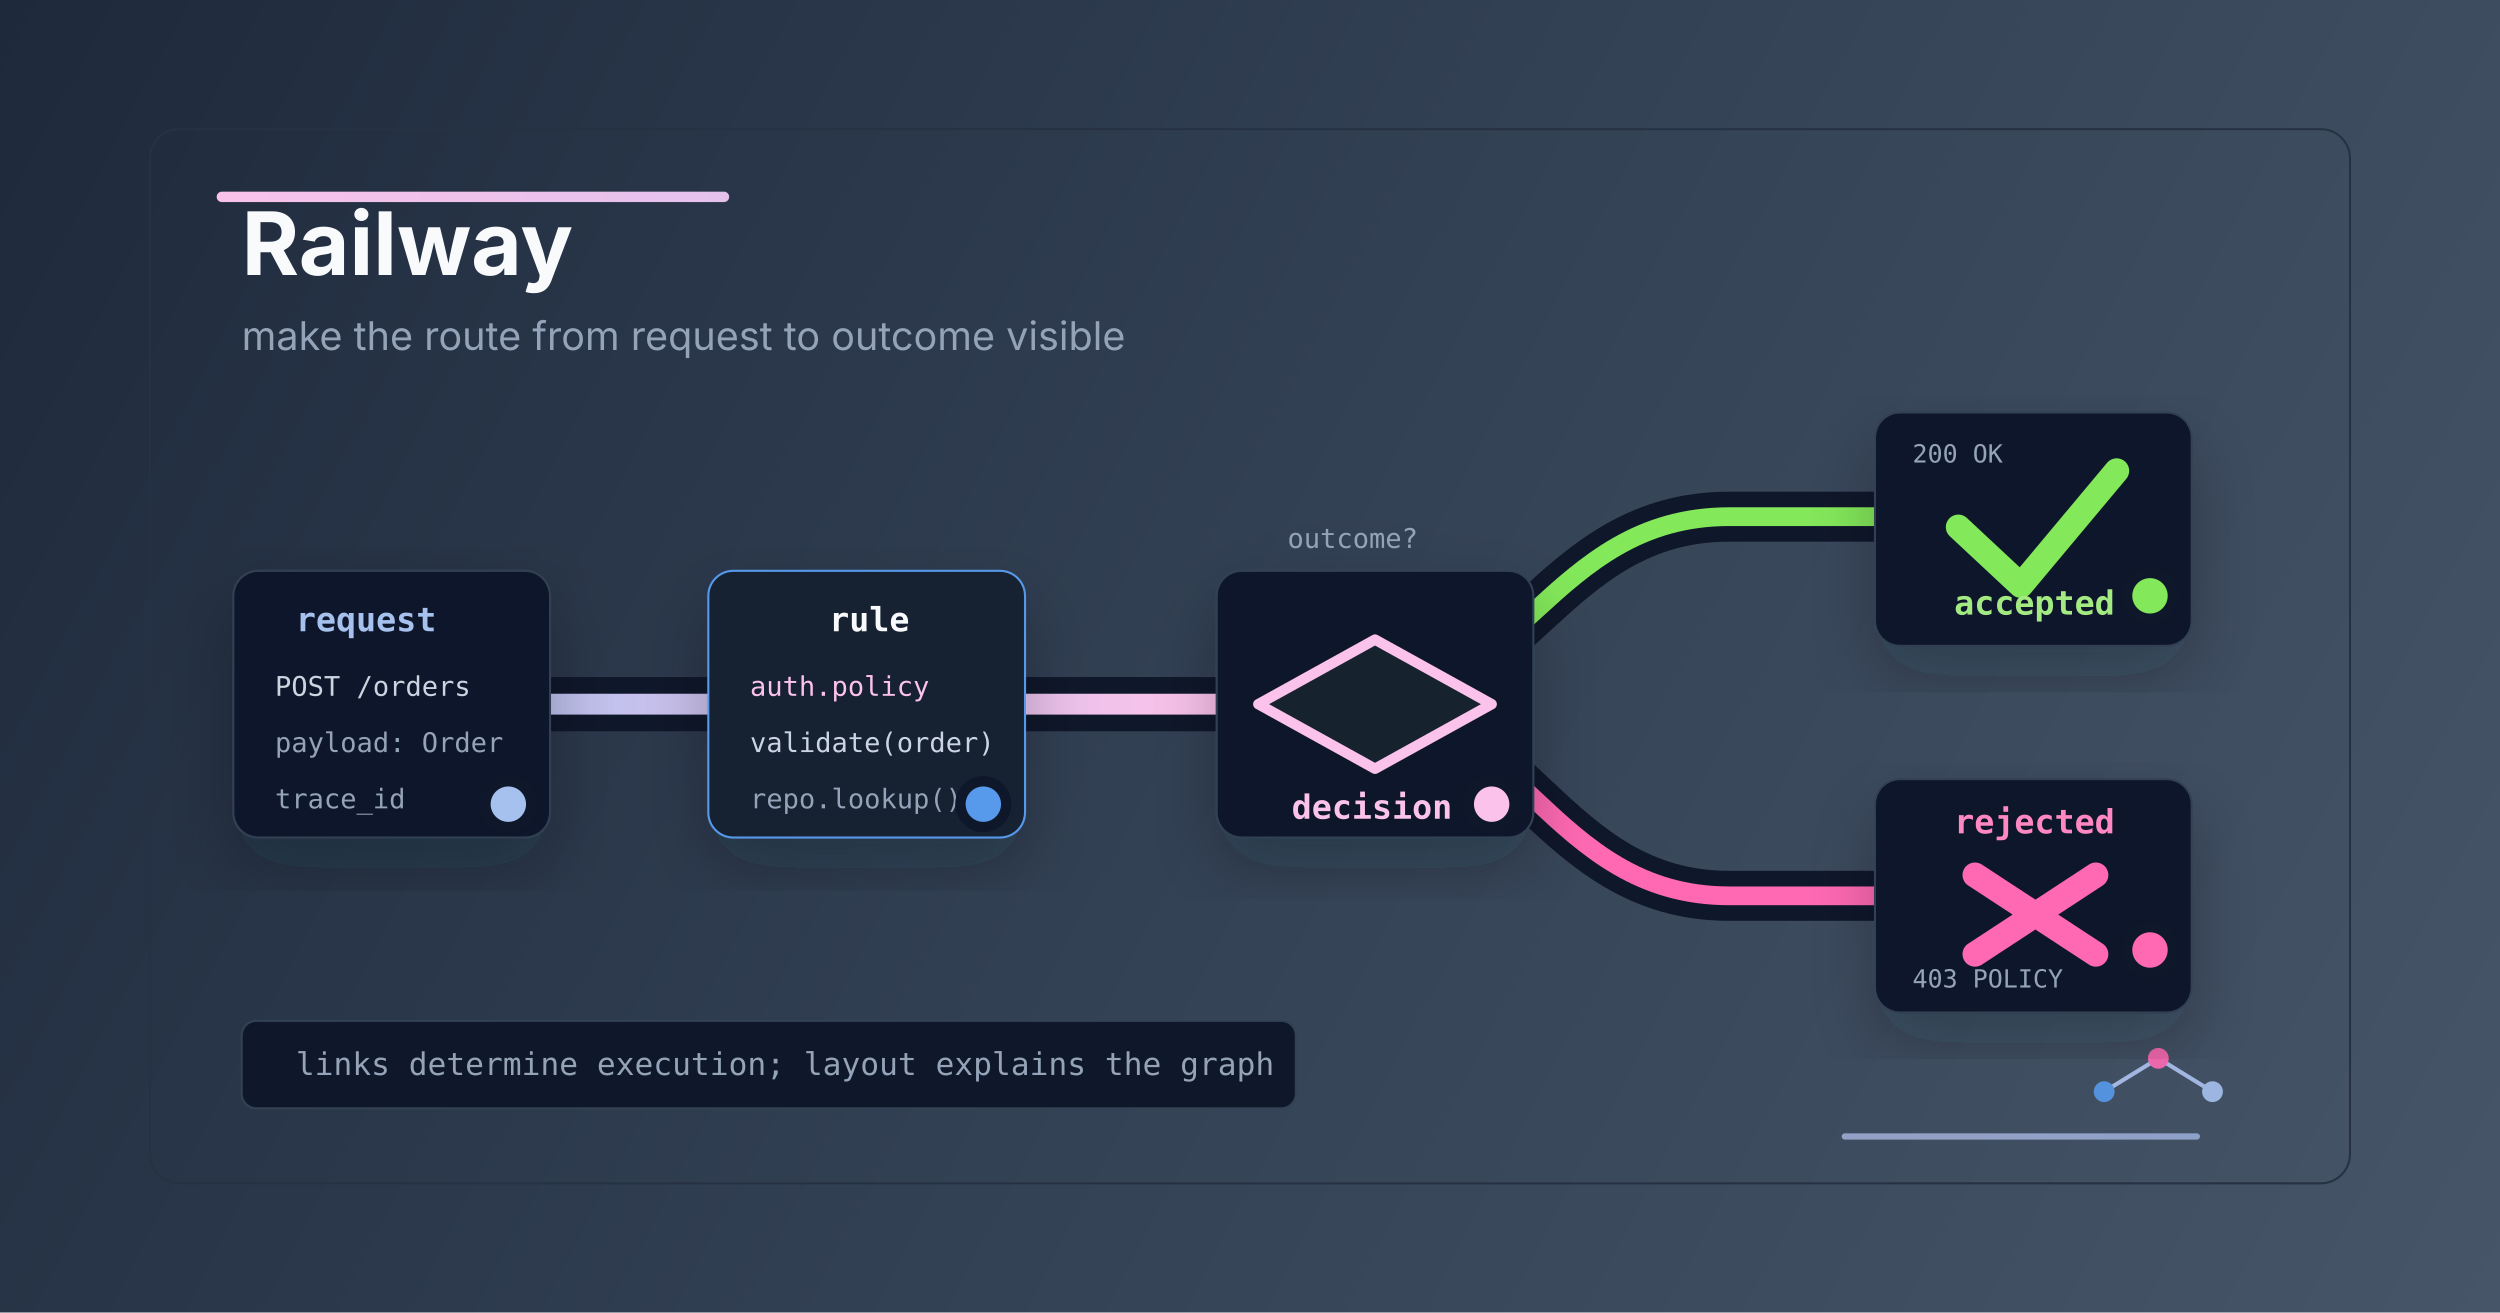
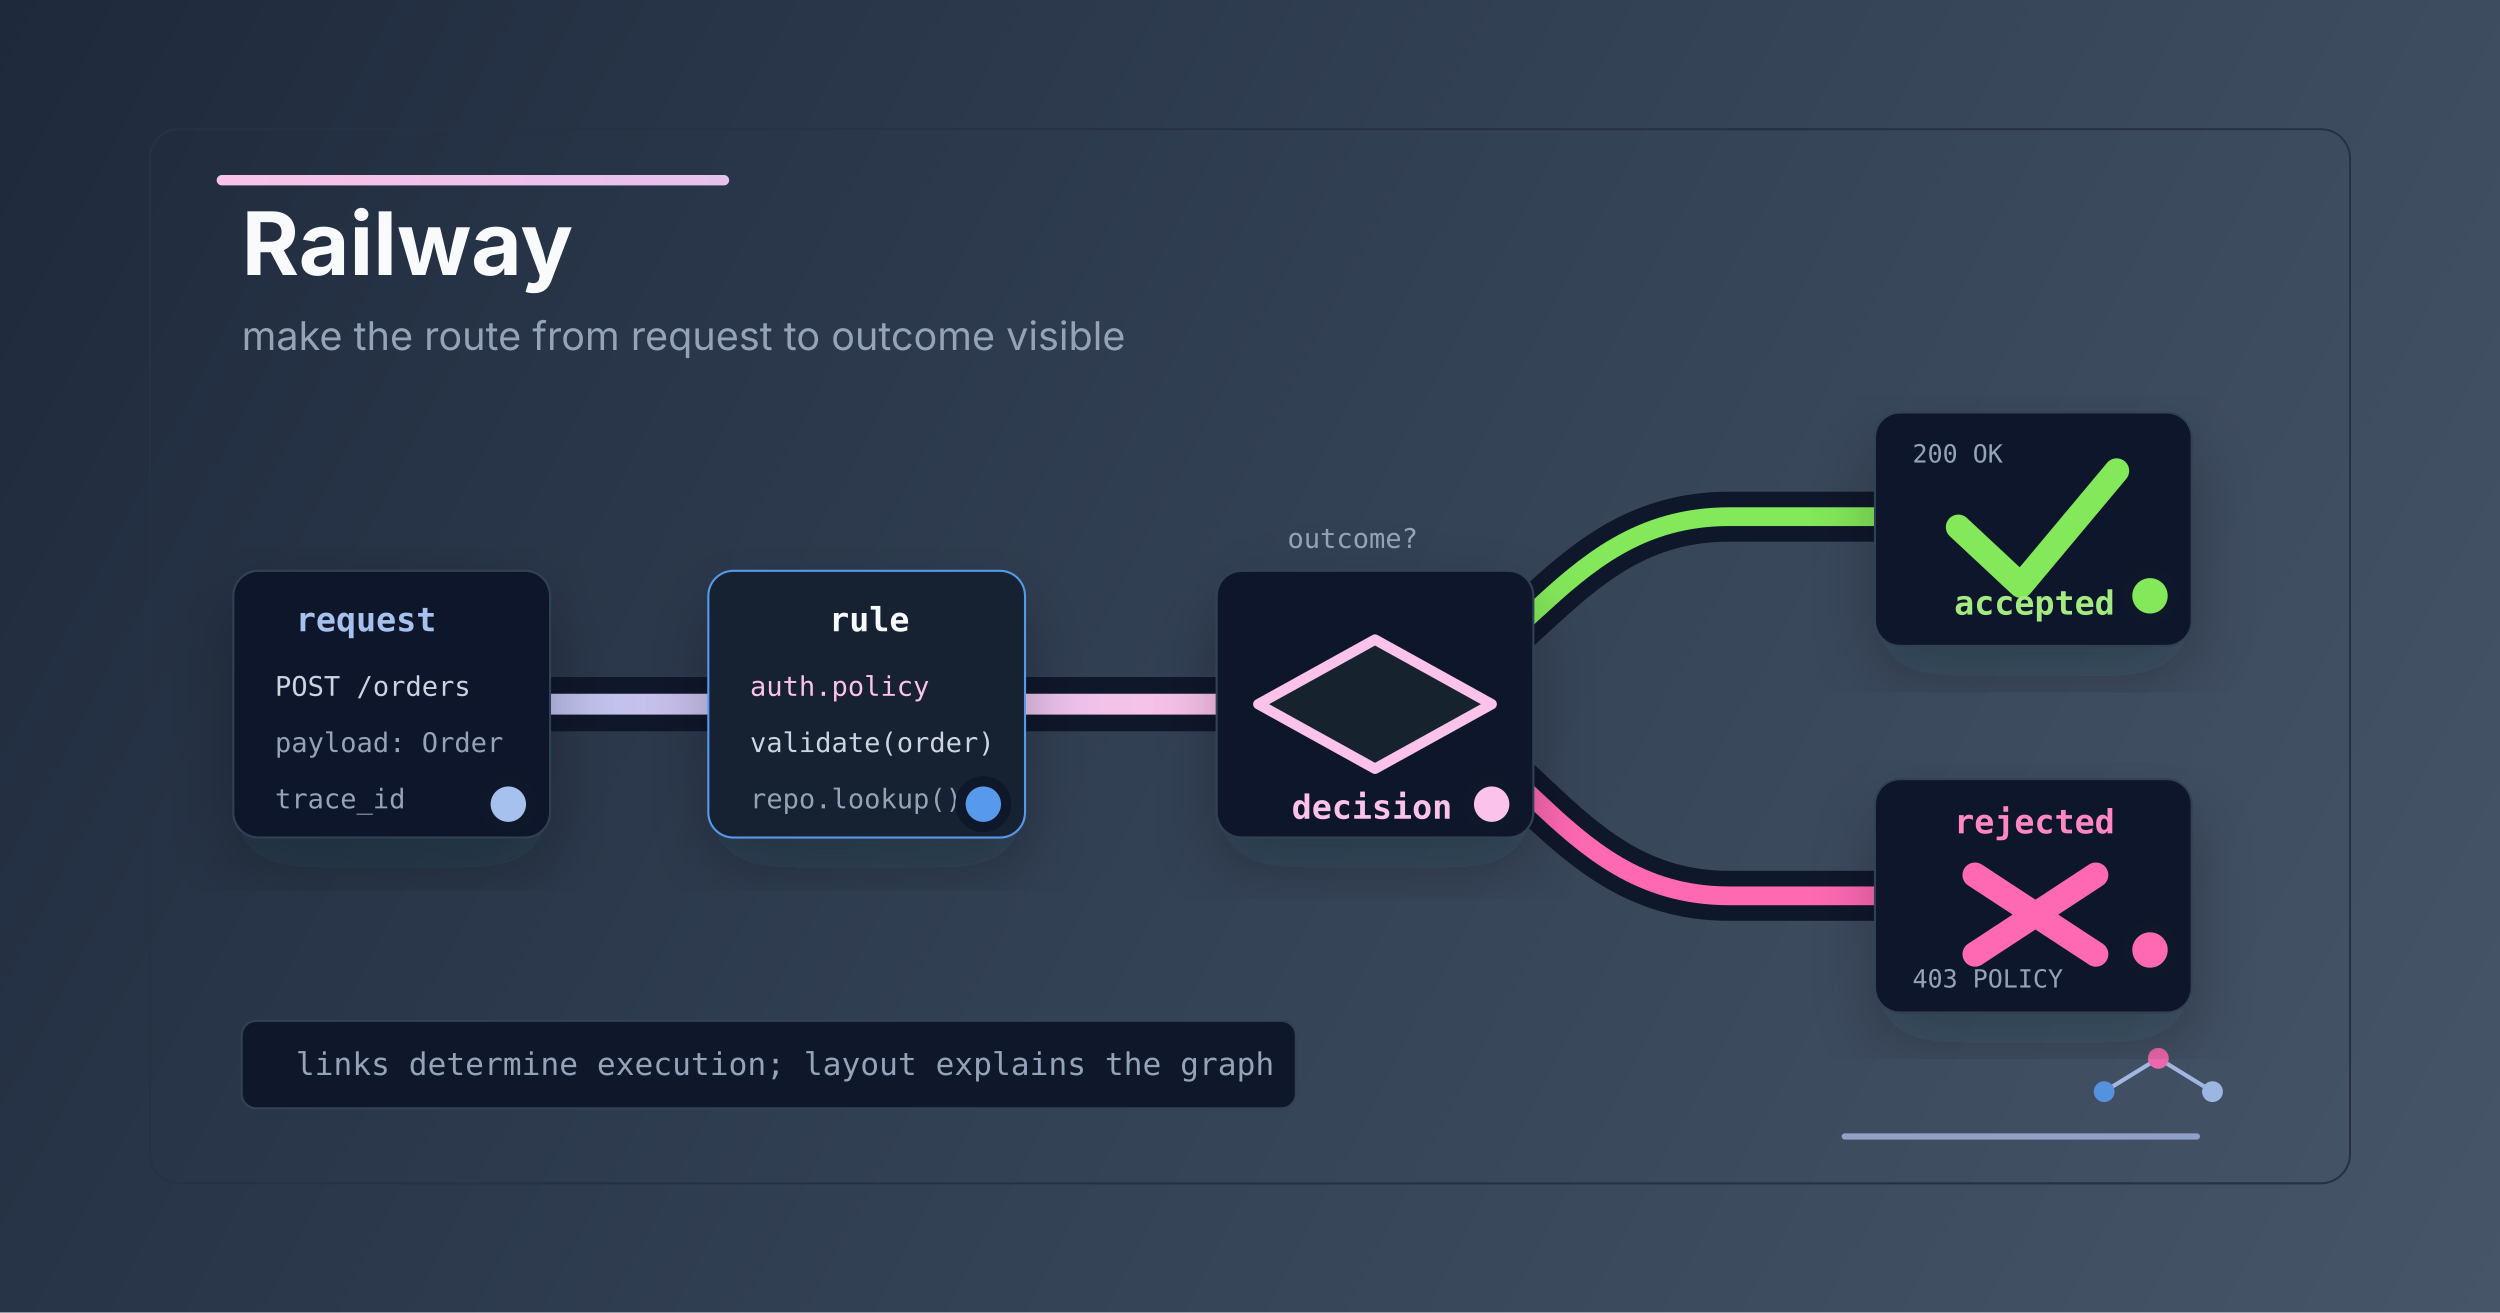
<svg xmlns="http://www.w3.org/2000/svg" width="1200" height="630" viewBox="0 0 1200 630" fill="none" role="img" aria-labelledby="title desc">
  <defs>
    <linearGradient id="nanoGradient" x1="72" y1="0" x2="1128" y2="0" gradientUnits="userSpaceOnUse">
      <stop stop-color="#FBC2EB" />
      <stop offset="1" stop-color="#A6C1EE" />
    </linearGradient>
    <linearGradient id="nanoDarkBg" x1="0" y1="0" x2="1200" y2="630" gradientUnits="userSpaceOnUse">
      <stop stop-color="#1E293B" />
      <stop offset=".5" stop-color="#334155" />
      <stop offset="1" stop-color="#475569" />
    </linearGradient>
    <linearGradient id="routeGradient" x1="144" y1="330" x2="1056" y2="330" gradientUnits="userSpaceOnUse">
      <stop stop-color="#A6C1EE" />
      <stop offset=".48" stop-color="#FBC2EB" />
      <stop offset="1" stop-color="#5799EA" />
    </linearGradient>
    <filter id="softShadow" x="-20%" y="-20%" width="140%" height="140%" color-interpolation-filters="sRGB">
      <feDropShadow dx="0" dy="14" stdDeviation="16" flood-color="#0F172A" flood-opacity=".26" />
    </filter>
  </defs>
  <rect width="1200" height="630" fill="url(#nanoDarkBg)" />
  <rect x="72" y="62" width="1056" height="506" rx="14" fill="transparent" stroke="#263244" />
-   <rect x="104" y="92" width="246" height="5" rx="2.5" fill="url(#nanoGradient)" />
+   <rect x="104" y="84" width="246" height="5" rx="2.5" fill="url(#nanoGradient)" />
  <rect x="884" y="544" width="172" height="3" rx="1.5" fill="url(#nanoGradient)" opacity=".72" />
  <g opacity=".9">
    <path d="M1062 524L1036 508L1010 524" stroke="url(#nanoGradient)" stroke-width="2" stroke-linecap="round" stroke-linejoin="round" />
    <circle cx="1062" cy="524" r="5" fill="#A6C1EE" />
    <circle cx="1036" cy="508" r="5" fill="#FF69B4" />
    <circle cx="1010" cy="524" r="5" fill="#5799EA" />
  </g>
  <text x="116" y="132" fill="#F8FAFC" font-family="Inter, Arial, sans-serif" font-size="42" font-weight="700">Railway</text>
  <text x="116" y="168" fill="#94A3B8" font-family="Inter, Arial, sans-serif" font-size="19">make the route from request to outcome visible</text>
  <path d="M150 338H650" stroke="#0F172A" stroke-width="26" stroke-linecap="round" />
  <path d="M150 338H650" stroke="url(#routeGradient)" stroke-width="10" stroke-linecap="round" />
  <path d="M650 338C728 338 744 248 830 248H1000" stroke="#0F172A" stroke-width="24" stroke-linecap="round" />
  <path d="M650 338C728 338 744 248 830 248H1000" stroke="#83E85A" stroke-width="9" stroke-linecap="round" />
  <path d="M650 338C728 338 744 430 830 430H1000" stroke="#0F172A" stroke-width="24" stroke-linecap="round" />
  <path d="M650 338C728 338 744 430 830 430H1000" stroke="#FF69B4" stroke-width="9" stroke-linecap="round" />
  <g filter="url(#softShadow)">
    <rect x="112" y="274" width="152" height="128" rx="12" fill="#0F172A" stroke="#334155" />
    <text x="142" y="303" fill="#A6C1EE" font-family="ui-monospace, SFMono-Regular, Menlo, Consolas, monospace" font-size="16" font-weight="700">request</text>
    <text x="132" y="334" fill="#CBD5E1" font-family="ui-monospace, SFMono-Regular, Menlo, Consolas, monospace" font-size="13">POST /orders</text>
    <text x="132" y="361" fill="#94A3B8" font-family="ui-monospace, SFMono-Regular, Menlo, Consolas, monospace" font-size="13">payload: Order</text>
    <text x="132" y="388" fill="#94A3B8" font-family="ui-monospace, SFMono-Regular, Menlo, Consolas, monospace" font-size="13">trace_id</text>
  </g>
  <g filter="url(#softShadow)">
    <rect x="340" y="274" width="152" height="128" rx="12" fill="#162033" stroke="#5799EA" />
    <text x="398" y="303" fill="#F8FAFC" font-family="ui-monospace, SFMono-Regular, Menlo, Consolas, monospace" font-size="16" font-weight="700">rule</text>
    <text x="360" y="334" fill="#FBC2EB" font-family="ui-monospace, SFMono-Regular, Menlo, Consolas, monospace" font-size="13">auth.policy</text>
    <text x="360" y="361" fill="#CBD5E1" font-family="ui-monospace, SFMono-Regular, Menlo, Consolas, monospace" font-size="13">validate(order)</text>
    <text x="360" y="388" fill="#94A3B8" font-family="ui-monospace, SFMono-Regular, Menlo, Consolas, monospace" font-size="13">repo.lookup()</text>
  </g>
  <g filter="url(#softShadow)">
    <rect x="584" y="274" width="152" height="128" rx="12" fill="#0F172A" stroke="#334155" />
    <path d="M660 307L716 338L660 369L604 338L660 307Z" fill="#18232E" stroke="#FBC2EB" stroke-width="5" stroke-linejoin="round" />
    <text x="620" y="393" fill="#FBC2EB" font-family="ui-monospace, SFMono-Regular, Menlo, Consolas, monospace" font-size="16" font-weight="700">decision</text>
    <text x="618" y="263" fill="#94A3B8" font-family="ui-monospace, SFMono-Regular, Menlo, Consolas, monospace" font-size="13">outcome?</text>
  </g>
  <g filter="url(#softShadow)">
    <rect x="900" y="198" width="152" height="112" rx="12" fill="#0F172A" stroke="#334155" />
    <path d="M940 253L970 281L1016 226" stroke="#83E85A" stroke-width="12" stroke-linecap="round" stroke-linejoin="round" />
    <text x="938" y="295" fill="#A4EA82" font-family="ui-monospace, SFMono-Regular, Menlo, Consolas, monospace" font-size="16" font-weight="700">accepted</text>
    <text x="918" y="222" fill="#94A3B8" font-family="ui-monospace, SFMono-Regular, Menlo, Consolas, monospace" font-size="12">200 OK</text>
  </g>
  <g filter="url(#softShadow)">
    <rect x="900" y="374" width="152" height="112" rx="12" fill="#0F172A" stroke="#334155" />
    <text x="938" y="400" fill="#FF88C2" font-family="ui-monospace, SFMono-Regular, Menlo, Consolas, monospace" font-size="16" font-weight="700">rejected</text>
    <path d="M948 420L1006 458M1006 420L948 458" stroke="#FF69B4" stroke-width="12" stroke-linecap="round" />
    <text x="918" y="474" fill="#94A3B8" font-family="ui-monospace, SFMono-Regular, Menlo, Consolas, monospace" font-size="12">403 POLICY</text>
  </g>
  <rect x="116" y="490" width="506" height="42" rx="7" fill="#0F172A" stroke="#334155" />
  <text x="142" y="516" fill="#94A3B8" font-family="ui-monospace, SFMono-Regular, Menlo, Consolas, monospace" font-size="15">links determine execution; layout explains the graph</text>
  <circle cx="244" cy="386" r="11" fill="#A6C1EE" stroke="#0F172A" stroke-width="5" />
  <circle cx="472" cy="386" r="11" fill="#5799EA" stroke="#0F172A" stroke-width="5" />
  <circle cx="716" cy="386" r="11" fill="#FBC2EB" stroke="#0F172A" stroke-width="5" />
  <circle cx="1032" cy="286" r="11" fill="#83E85A" stroke="#0F172A" stroke-width="5" />
  <circle cx="1032" cy="456" r="11" fill="#FF69B4" stroke="#0F172A" stroke-width="5" />
</svg>
